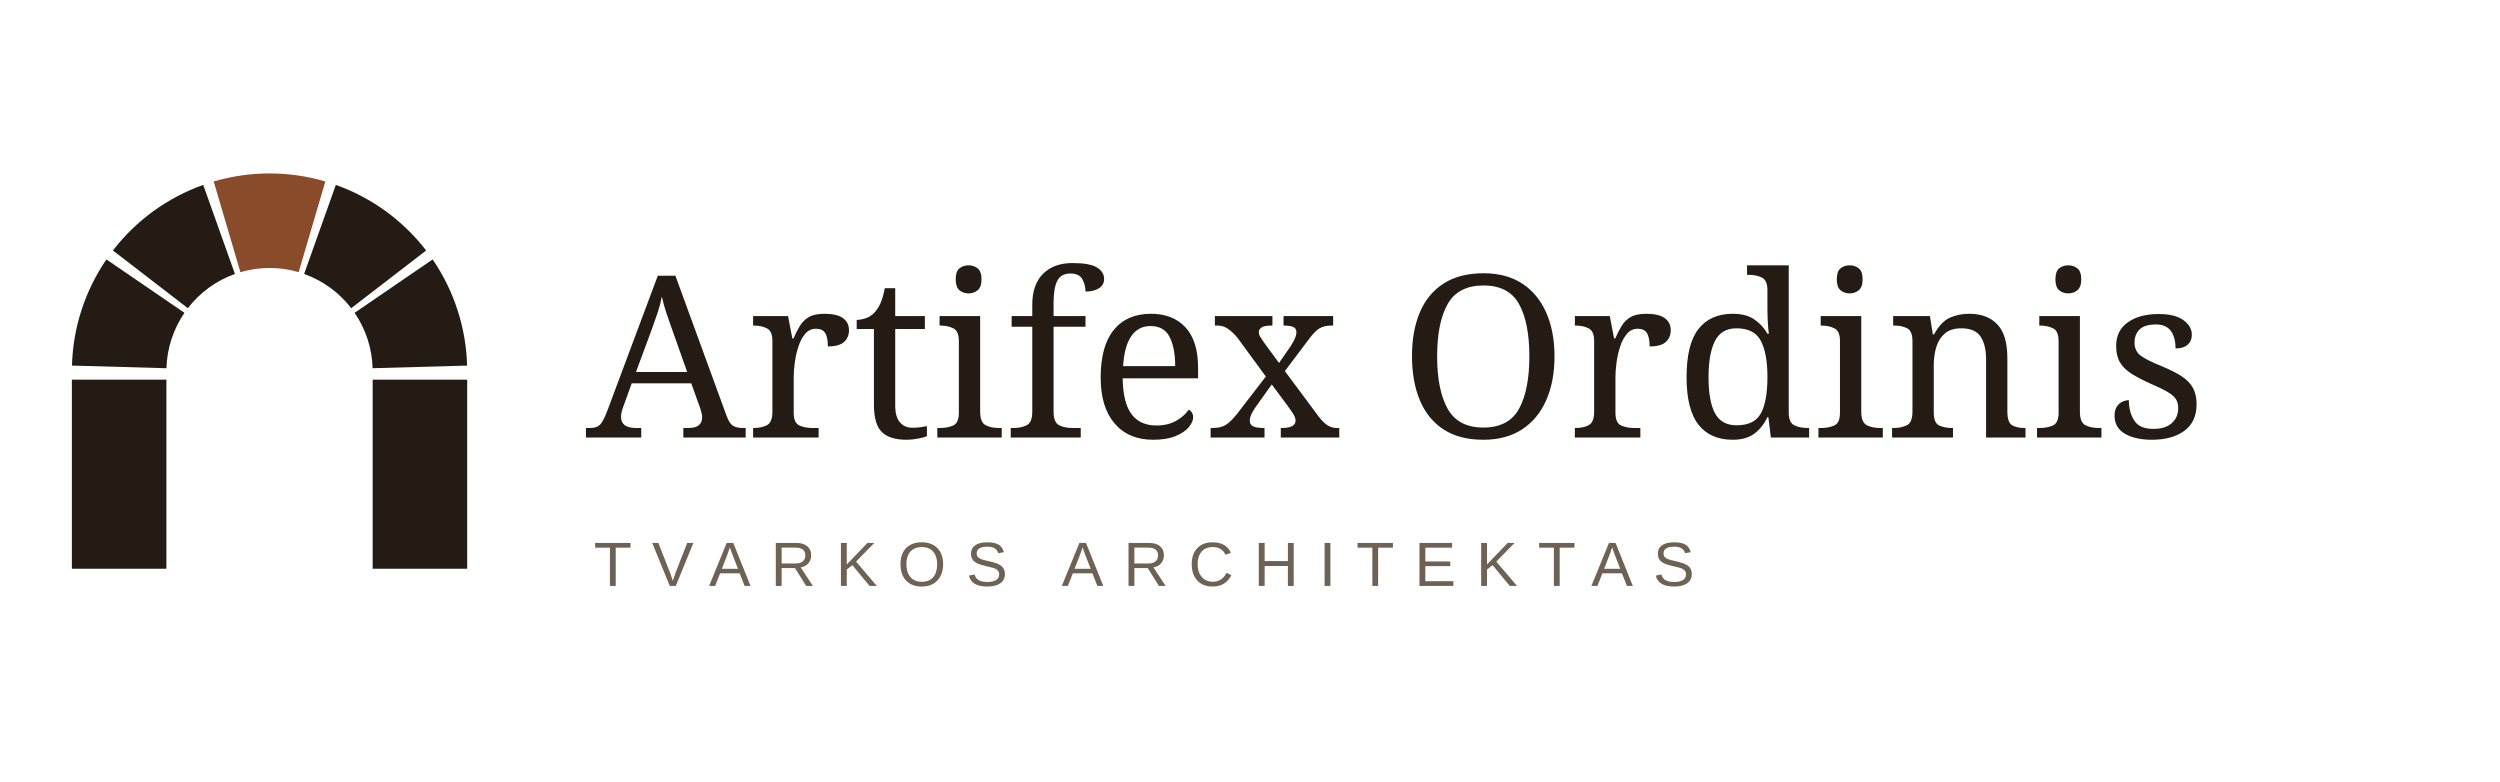
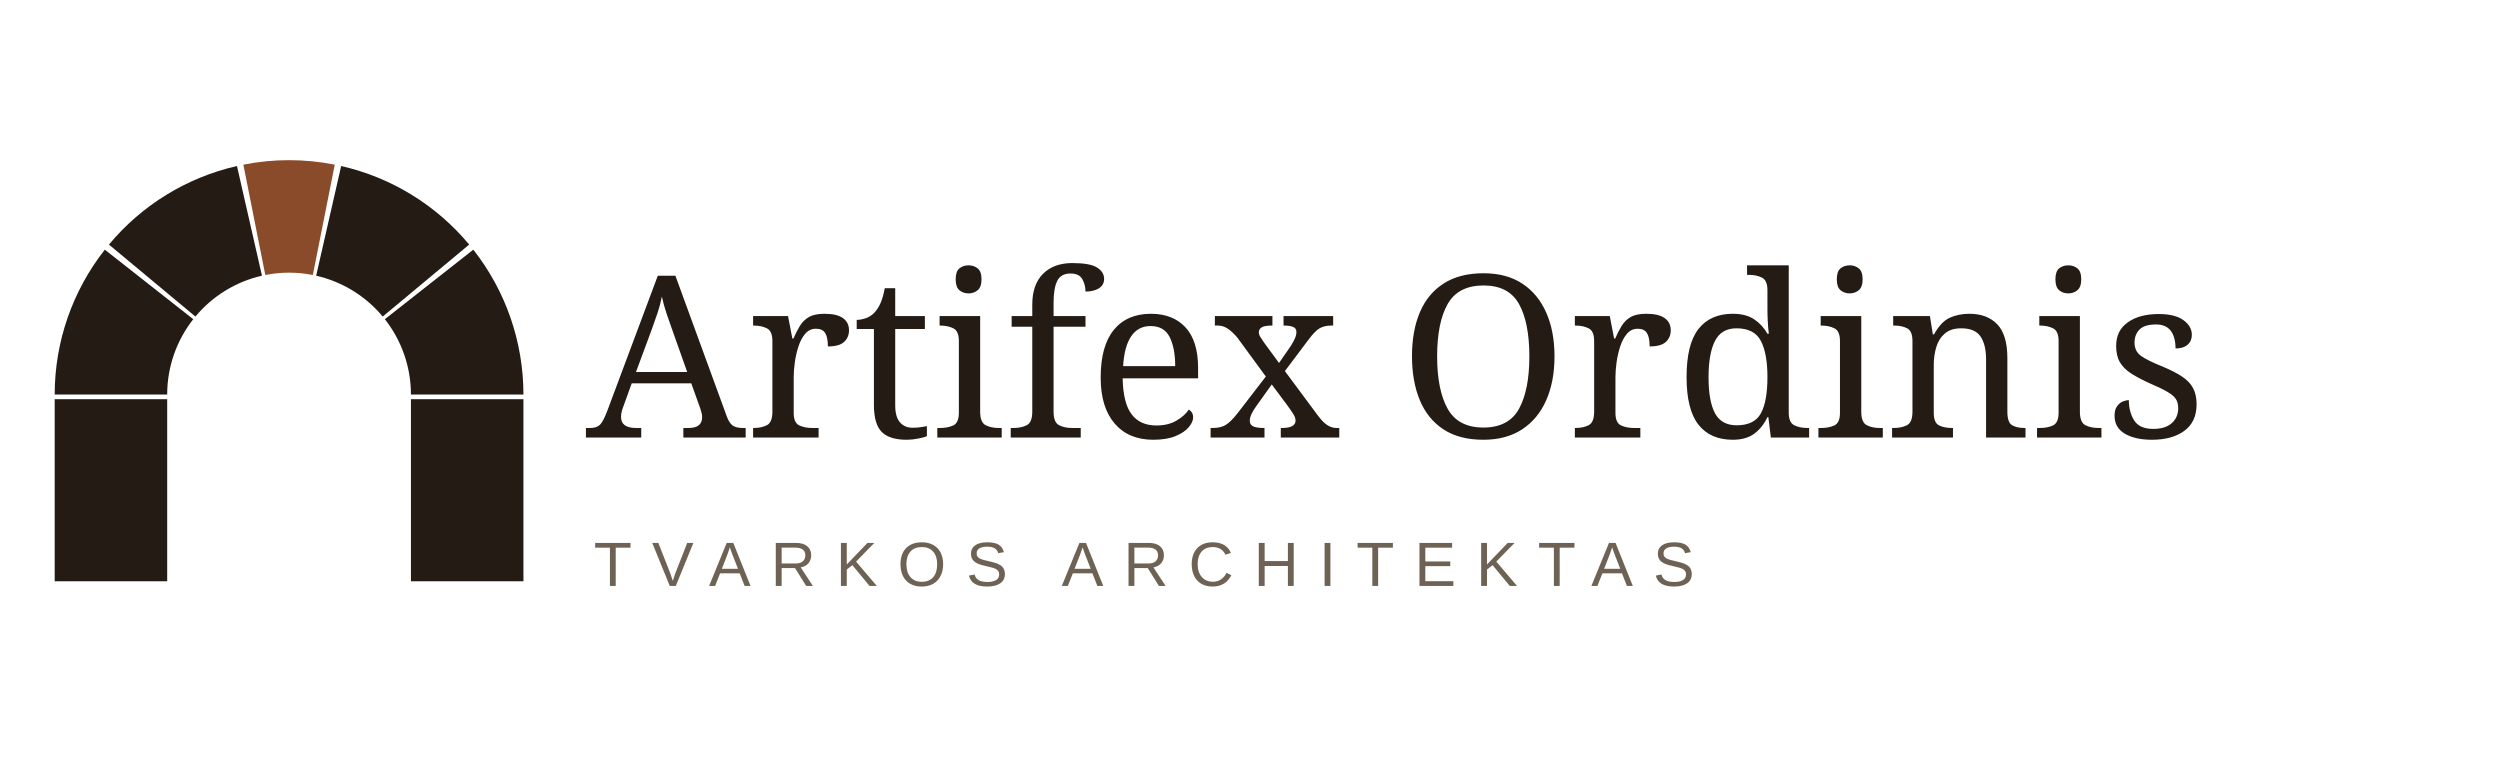
<svg xmlns="http://www.w3.org/2000/svg" viewBox="0 0 640 200" role="img" aria-label="Artifex Ordinis">
  <style>.i{fill:#231B14}.k{fill:#8A4B2A}.w{fill:#231B14;font-family:Fraunces,Georgia,serif}.s{fill:#6E6255;font-family:'Source Sans 3',Arial,sans-serif;letter-spacing:.32em}@media (prefers-color-scheme:dark){.i,.w{fill:#F1E9DD}.k{fill:#D08A5C}.s{fill:#A89A88}}</style>
-   <g transform="translate(14,40) scale(1.1)">
-     <path class="i" d="M4.02 48.72A46 46 0 0 1 12.04 24.01L30.20 36.44A24 24 0 0 0 26.01 49.33ZM13.55 21.93A46 46 0 0 1 34.57 6.67L41.95 27.39A24 24 0 0 0 30.99 35.36ZM65.43 6.67A46 46 0 0 1 86.45 21.93L69.01 35.36A24 24 0 0 0 58.05 27.39ZM87.96 24.01A46 46 0 0 1 95.98 48.72L73.99 49.33A24 24 0 0 0 69.80 36.44ZM4 52H26V96H4ZM74 52H96V96H74Z" />
-     <path class="k" d="M37.01 5.87A46 46 0 0 1 62.99 5.87L56.78 26.98A24 24 0 0 0 43.22 26.98Z" />
+   <g transform="translate(14,41) scale(0.6)">
+     <path class="i" d="M0.00 100.00A100 100 0 0 1 21.39 38.19L59.12 67.86A52 52 0 0 0 48.00 100.00ZM23.15 36.02A100 100 0 0 1 77.77 2.50L88.44 49.30A52 52 0 0 0 60.04 66.73ZM122.23 2.50A100 100 0 0 1 176.85 36.02L139.96 66.73A52 52 0 0 0 111.56 49.30ZM178.61 38.19A100 100 0 0 1 200.00 100.00L152.00 100.00A52 52 0 0 0 140.88 67.86ZM0 102H48V179.67H0ZM152 102H200V179.67H152Z" />
+     <path class="k" d="M80.50 1.92A100 100 0 0 1 119.50 1.92L110.14 49.00A52 52 0 0 0 89.86 49.00Z" />
  </g>
  <text class="w" x="150" y="112" font-size="58" font-weight="500">Artifex Ordinis</text>
  <text class="s" x="152" y="150" font-size="16">TVARKOS ARCHITEKTAS</text>
</svg>
